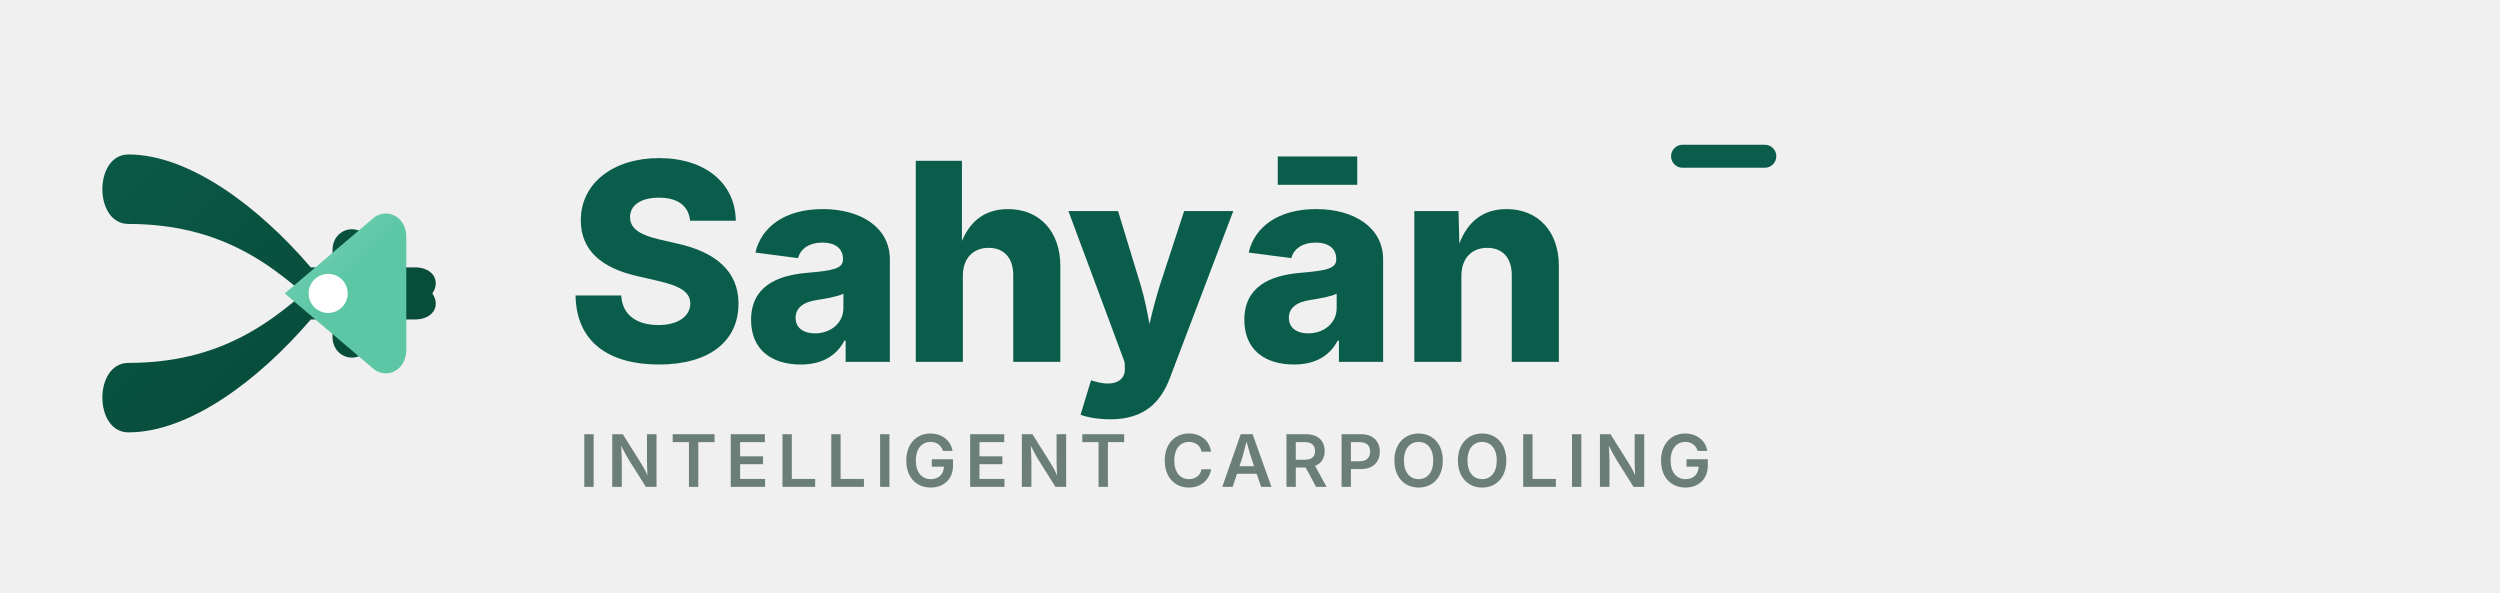
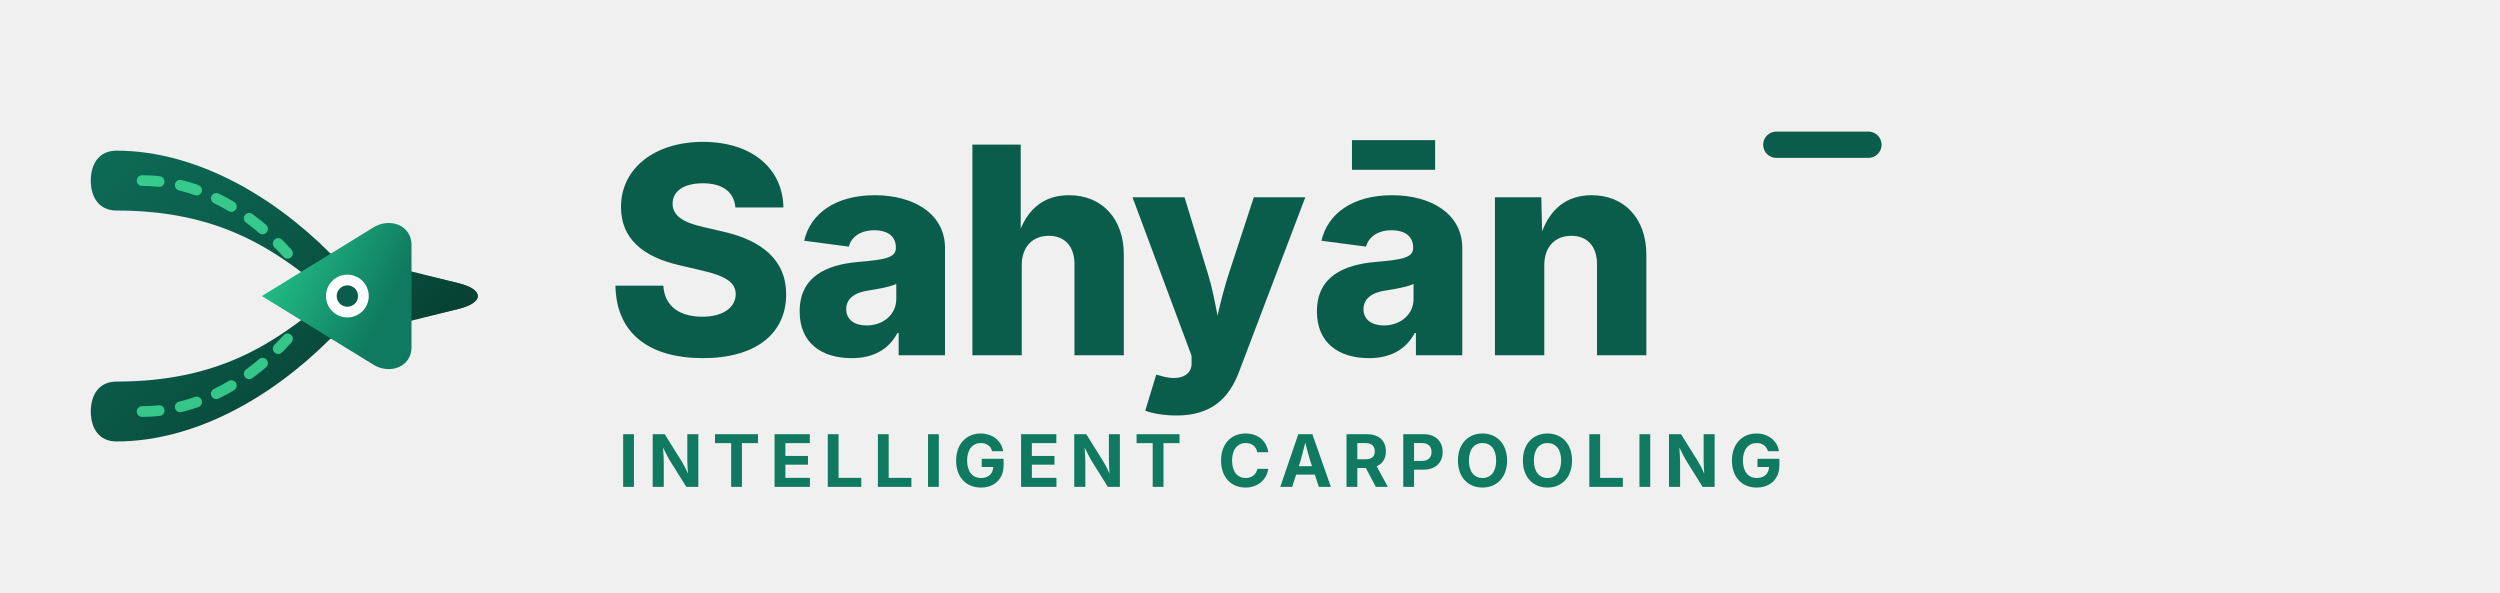
<svg xmlns="http://www.w3.org/2000/svg" viewBox="0 0 380 90" fill="none">
  <defs>
-     <linearGradient id="primary_emerald" x1="10" y1="10" x2="70" y2="70" gradientUnits="userSpaceOnUse">
-       <stop offset="0%" stop-color="#0B5D4B" />
-       <stop offset="100%" stop-color="#084C3A" />
+     <linearGradient id="primary_emerald" x1="10" y1="10" x2="80" y2="80" gradientUnits="userSpaceOnUse">
+       <stop offset="0%" stop-color="#0E705A" />
+       <stop offset="50%" stop-color="#0B5D4B" />
+       <stop offset="100%" stop-color="#074234" />
    </linearGradient>
-     <linearGradient id="primary_mint" x1="30" y1="20" x2="70" y2="60" gradientUnits="userSpaceOnUse">
-       <stop offset="0%" stop-color="#A7E8D2" />
-       <stop offset="100%" stop-color="#5CC6A5" />
+     <linearGradient id="primary_mint" x1="45" y1="35" x2="85" y2="55" gradientUnits="userSpaceOnUse">
+       <stop offset="0%" stop-color="#2EE59D" />
+       <stop offset="100%" stop-color="#0F7A5F" />
    </linearGradient>
  </defs>
-   <g transform="translate(5, 5) scale(0.66)">
-     <path d="M 22 28 C 36 28 52 40 64 54 L 88 54 C 92 54 94 57 92 60 L 76 74 C 73 76 69 74 69 70 L 69 66 C 58 56 46 44 22 44 C 18 44 16 40 16 36 C 16 32 18 28 22 28 Z" fill="url(#primary_emerald)" />
-     <path d="M 22 92 C 36 92 52 80 64 66 L 88 66 C 92 66 94 63 92 60 L 76 46 C 73 44 69 46 69 50 L 69 54 C 58 64 46 76 22 76 C 18 76 16 80 16 84 C 16 88 18 92 22 92 Z" fill="url(#primary_emerald)" />
-     <path d="M 58 60 L 78 43 C 81 40 86 42 86 47 L 86 73 C 86 78 81 80 78 77 L 58 60 Z" fill="url(#primary_mint)" />
-     <circle cx="68" cy="60" r="4.5" fill="#FFFFFF" />
+   <g transform="translate(6, 6) scale(0.65)">
+     <path d="M 18 26 C 36 26 54 36 68 50 L 98 57 C 104 58.5 104 61.5 98 63 L 74 69 C 70 70 67 67 67 63 L 67 59 C 55 49 42 40 18 40 C 14 40 12 37 12 33 C 12 29 14 26 18 26 Z" fill="url(#primary_emerald)" />
+     <path d="M 18 94 C 36 94 54 84 68 70 L 98 63 C 104 61.5 104 58.5 98 57 L 74 51 C 70 50 67 53 67 57 L 67 61 C 55 71 42 80 18 80 C 14 80 12 83 12 87 C 12 91 14 94 18 94 Z" fill="url(#primary_emerald)" />
+     <path d="M 52 60 L 78 44 C 82 41.5 87 43.5 87 48 L 87 72 C 87 76.5 82 78.5 78 76 L 52 60 Z" fill="url(#primary_mint)" />
+     <path d="M 24 33 C 38 33 50 41 58 50" stroke="#3DDC97" stroke-width="2.5" stroke-linecap="round" stroke-dasharray="4 5" opacity="0.85" />
+     <path d="M 24 87 C 38 87 50 79 58 70" stroke="#3DDC97" stroke-width="2.5" stroke-linecap="round" stroke-dasharray="4 5" opacity="0.85" />
+     <circle cx="72" cy="60" r="5" fill="#FFFFFF" />
+     <circle cx="72" cy="60" r="2.5" fill="#0B5D4B" />
  </g>
-   <text x="86" y="55" font-family="'Plus Jakarta Sans', 'Inter', system-ui, -apple-system, sans-serif" font-size="42" font-weight="800" letter-spacing="-0.8" fill="#0B5D4B">
+   <text x="92" y="54" font-family="'Plus Jakarta Sans', 'Inter', -apple-system, sans-serif" font-size="44" font-weight="800" letter-spacing="-0.8" fill="#0B5D4B">
    Sahy<tspan fill="#0B5D4B">ā</tspan>n
  </text>
-   <rect x="254" y="22" width="16" height="3.5" rx="1.75" fill="#0B5D4B" />
-   <text x="88" y="74" font-family="'Plus Jakarta Sans', 'Inter', system-ui, -apple-system, sans-serif" font-size="11" font-weight="600" letter-spacing="1.2" fill="#6B7F78">
+   <rect x="268" y="20" width="18" height="4" rx="2" fill="#0B5D4B" />
+   <text x="94" y="74" font-family="'Plus Jakarta Sans', 'Inter', -apple-system, sans-serif" font-size="11" font-weight="700" letter-spacing="1.4" fill="#0F7A5F">
    INTELLIGENT CARPOOLING
  </text>
</svg>
